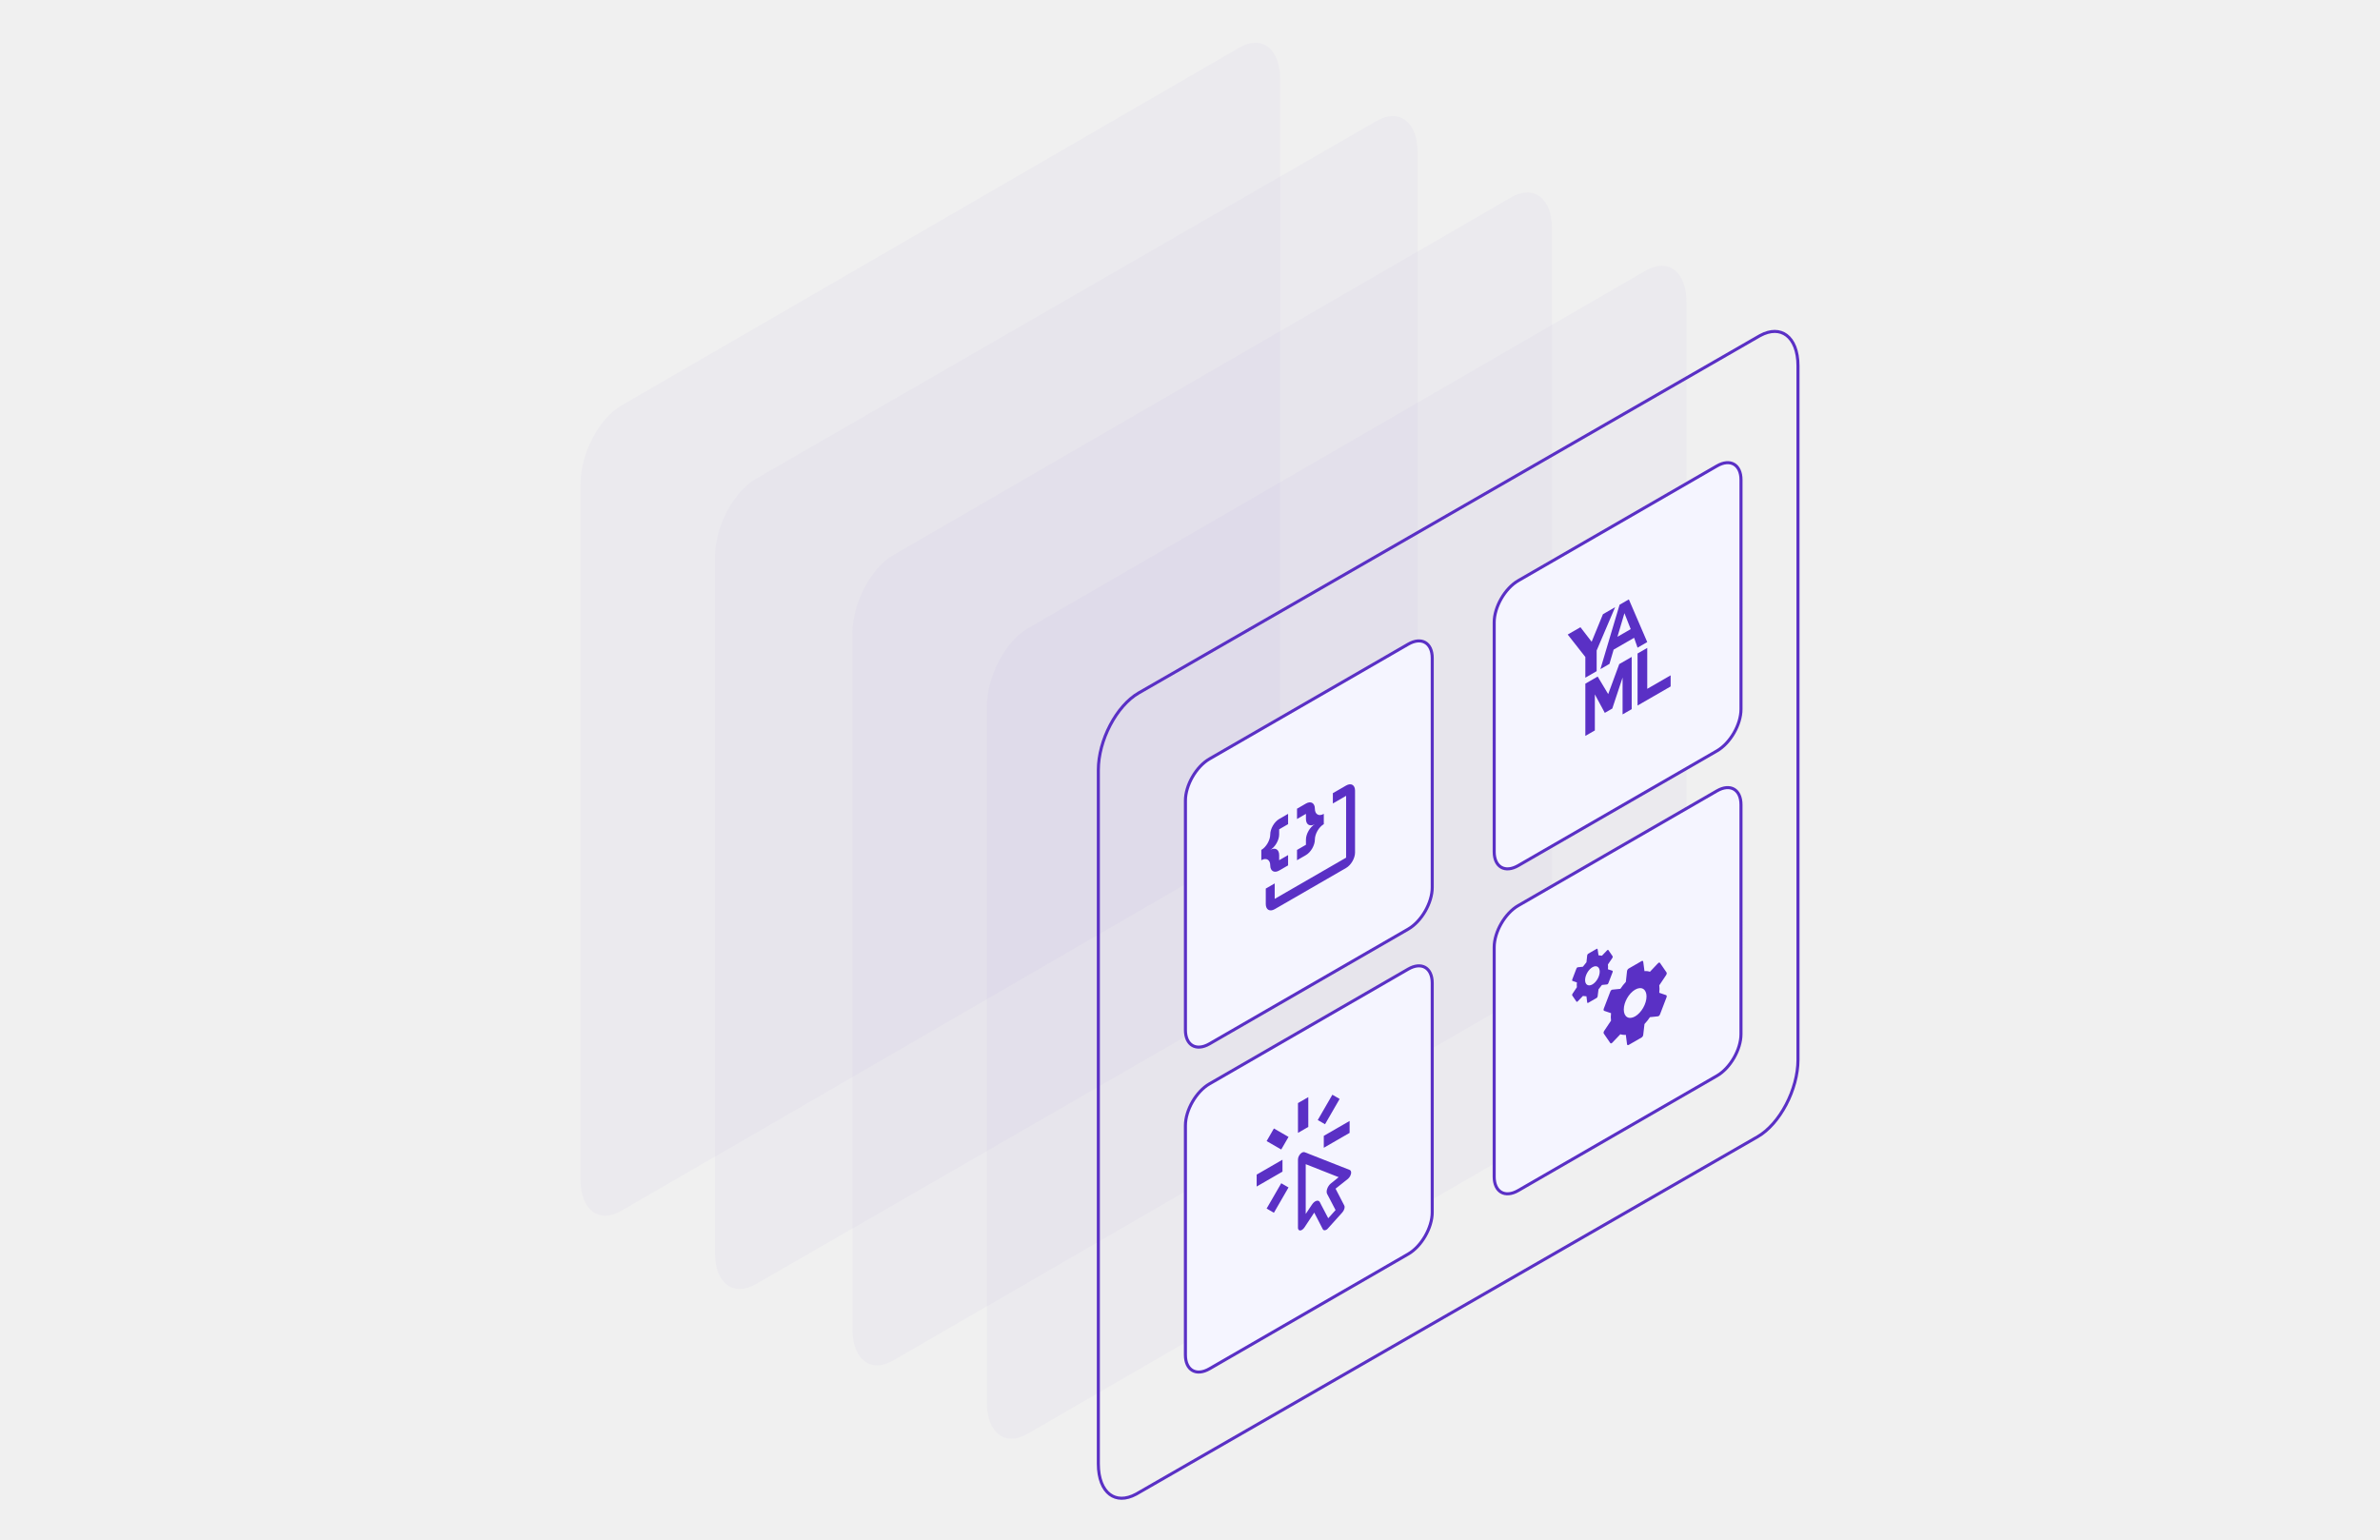
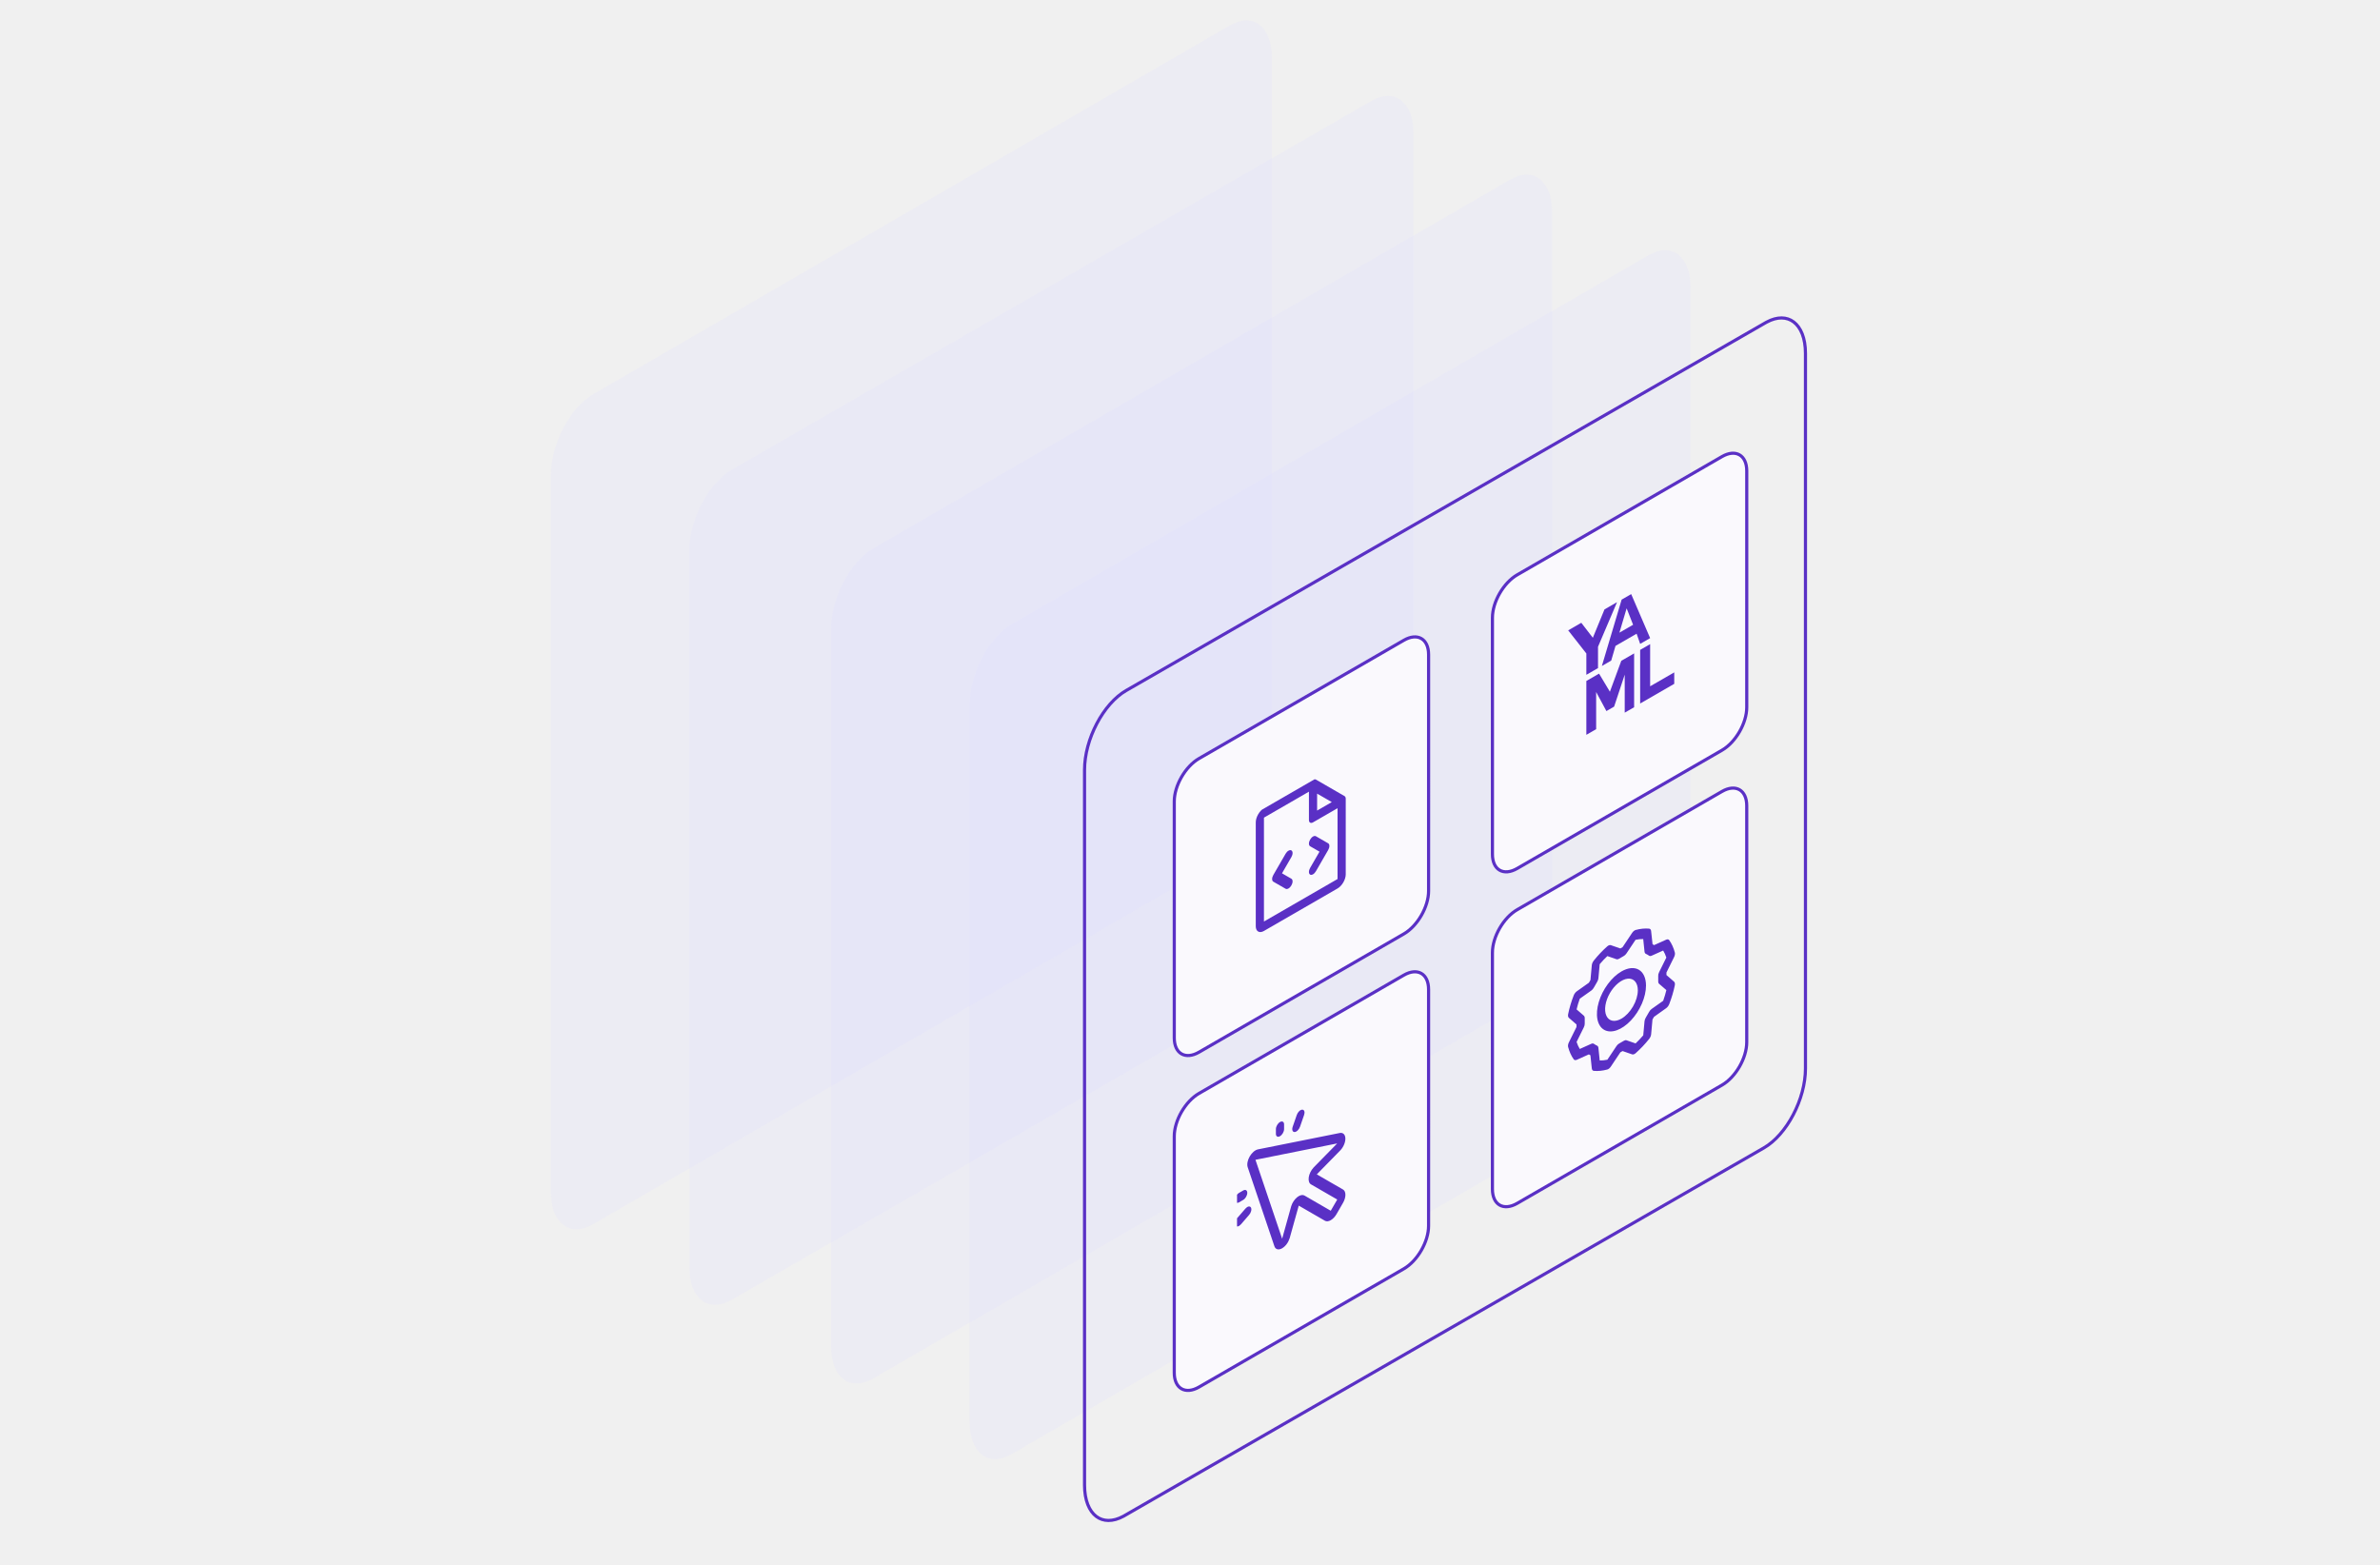
- <svg xmlns="http://www.w3.org/2000/svg" width="779" height="504" viewBox="0 0 779 504" fill="none">
-   <path opacity="0.03" d="M336.401 469.382L538.589 352.274C545.995 347.975 552 336.466 552 326.56V98.785C552 88.879 545.995 84.325 538.589 88.614L336.411 205.732C329.005 210.021 323 221.54 323 231.446V459.21C323 469.117 329.005 473.681 336.411 469.382H336.401Z" fill="#5a30c5" />
-   <path opacity="0.03" d="M292.401 445.382L494.589 328.274C501.995 323.975 508 312.466 508 302.56V74.785C508 64.879 501.995 60.325 494.589 64.614L292.411 181.732C285.005 186.021 279 197.54 279 207.446V435.21C279 445.117 285.005 449.681 292.411 445.382H292.401Z" fill="#5a30c5" />
-   <path opacity="0.03" d="M247.46 420.382L450.531 303.274C457.968 298.975 464 287.466 464 277.56V49.785C464 39.879 457.968 35.325 450.531 39.614L247.469 156.732C240.032 161.021 234 172.54 234 182.446V410.21C234 420.117 240.032 424.681 247.469 420.382H247.46Z" fill="#5a30c5" />
-   <path opacity="0.03" d="M203.401 396.382L405.589 279.274C412.995 274.975 419 263.466 419 253.56V25.785C419 15.879 412.995 11.325 405.589 15.614L203.411 132.732C196.005 137.021 190 148.54 190 158.446V386.21C190 396.117 196.005 400.681 203.411 396.382H203.401Z" fill="#5a30c5" />
-   <path d="M584.754 109.772C582.591 108.143 579.576 107.981 576.116 109.855L575.78 110.043L372.719 226.855C369.107 228.933 365.797 232.79 363.388 237.378C360.981 241.961 359.5 247.224 359.5 252.069V479.241C359.5 484.098 360.983 487.522 363.246 489.228C365.409 490.857 368.424 491.019 371.883 489.142L372.21 488.953L575.281 372.149C578.893 370.067 582.203 366.211 584.612 361.624C587.019 357.042 588.5 351.781 588.5 346.936V119.755C588.5 114.898 587.017 111.477 584.754 109.772Z" stroke="#5a30c5" />
-   <path d="M460.919 210.897L395.875 248.452C391.529 250.962 388.006 257.064 388.006 262.082L388.004 337.19C388.004 342.208 391.526 344.242 395.872 341.733L460.916 304.177C465.262 301.668 468.785 295.565 468.785 290.547L468.788 215.439C468.788 210.421 465.265 208.387 460.919 210.897Z" fill="#f5f5ff" stroke="#5a30c5" stroke-miterlimit="10" />
+ <svg xmlns="http://www.w3.org/2000/svg" width="756" height="497" viewBox="0 0 756 497" fill="none">
+   <path opacity="0.2" d="M321.401 461.882L523.589 344.774C530.995 340.475 537 328.966 537 319.06V91.285C537 81.379 530.995 76.825 523.589 81.114L321.411 198.232C314.005 202.521 308 214.04 308 223.946V451.71C308 461.617 314.005 466.181 321.411 461.882H321.401Z" fill="#DEDBFF" />
+   <path opacity="0.2" d="M277.401 437.882L479.589 320.774C486.995 316.475 493 304.966 493 295.06V67.285C493 57.379 486.995 52.825 479.589 57.114L277.411 174.232C270.005 178.521 264 190.04 264 199.946V427.71C264 437.617 270.005 442.181 277.411 437.882H277.401Z" fill="#DEDBFF" />
+   <path opacity="0.2" d="M232.46 412.882L435.531 295.774C442.968 291.475 449 279.966 449 270.06V42.285C449 32.379 442.968 27.825 435.531 32.114L232.469 149.232C225.032 153.521 219 165.04 219 174.946V402.71C219 412.617 225.032 417.181 232.469 412.882H232.46Z" fill="#DEDBFF" />
+   <path opacity="0.2" d="M188.401 388.882L390.589 271.774C397.995 267.475 404 255.966 404 246.06V18.285C404 8.379 397.995 3.825 390.589 8.114L188.411 125.232C181.005 129.521 175 141.04 175 150.946V378.71C175 388.617 181.005 393.181 188.411 388.882H188.401Z" fill="#DEDBFF" />
+   <path d="M569.754 102.272C567.591 100.643 564.576 100.481 561.116 102.355L560.78 102.543L357.719 219.355C354.107 221.433 350.797 225.29 348.388 229.878C345.981 234.461 344.5 239.724 344.5 244.569V471.741C344.5 476.598 345.983 480.022 348.246 481.728C350.409 483.357 353.424 483.519 356.883 481.642L357.21 481.453L560.281 364.649C563.893 362.567 567.203 358.711 569.612 354.124C572.019 349.542 573.5 344.281 573.5 339.436V112.255C573.5 107.398 572.017 103.977 569.754 102.272Z" stroke="#5A30C5" />
+   <path d="M445.919 203.397L380.875 240.952C376.529 243.462 373.006 249.564 373.006 254.582L373.004 329.69C373.004 334.708 376.526 336.742 380.872 334.233L445.916 296.677C450.262 294.168 453.785 288.065 453.785 283.047L453.788 207.939C453.788 202.921 450.265 200.887 445.919 203.397Z" fill="#FAF9FD" stroke="#5A30C5" stroke-miterlimit="10" />
  <g clip-path="url(#clip0_1058_36432)">
-     <path d="M418.685 268.128C417.078 269.056 415.763 271.334 415.763 273.189C415.763 275.045 414.448 277.322 412.841 278.25L412.841 281.624C414.448 280.696 415.763 281.456 415.763 283.311C415.763 285.167 417.078 285.926 418.685 284.998L421.606 283.311L421.607 279.937L418.685 281.624L418.685 279.937C418.685 278.081 417.37 277.322 415.763 278.25C417.37 277.322 418.685 275.045 418.685 273.189L418.685 271.502L421.607 269.815L421.607 266.441M427.451 263.067C429.058 262.139 430.373 262.898 430.373 264.754C430.372 266.61 431.687 267.369 433.294 266.441L433.294 269.815C431.687 270.743 430.372 273.02 430.372 274.876C430.372 276.732 429.057 279.009 427.45 279.937L424.528 281.624L424.528 278.25L427.45 276.563L427.45 274.876C427.45 273.02 428.765 270.743 430.372 269.815C428.765 270.743 427.451 269.984 427.451 268.128L427.451 266.441L424.529 268.128L424.529 264.754L427.451 263.067ZM443.521 258.849L443.52 279.093C443.52 280.965 442.22 283.218 440.598 284.154L417.223 297.651C415.616 298.578 414.301 297.836 414.301 295.964L414.302 290.903L417.223 289.216L417.223 294.277L440.598 280.78L440.599 260.536L436.26 263.041L436.26 259.668L440.599 257.162C442.221 256.226 443.521 256.977 443.521 258.849Z" fill="#5a30c5" />
+     <path d="M421.893 267.893C422.014 267.962 422.109 268.072 422.175 268.217C422.24 268.361 422.274 268.537 422.274 268.734C422.274 268.931 422.24 269.145 422.175 269.365C422.109 269.585 422.014 269.806 421.893 270.015L417.996 276.764C417.752 277.186 417.422 277.535 417.077 277.734C416.732 277.933 416.402 277.966 416.158 277.826C415.914 277.685 415.777 277.382 415.777 276.984C415.778 276.586 415.914 276.125 416.158 275.703L419.138 270.545L416.158 268.826C415.915 268.686 415.778 268.383 415.778 267.985C415.778 267.587 415.915 267.126 416.158 266.704C416.402 266.282 416.733 265.933 417.077 265.734C417.422 265.535 417.753 265.502 417.996 265.643L421.893 267.893ZM410.203 270.143C410.082 270.073 409.939 270.045 409.781 270.061C409.624 270.076 409.455 270.135 409.284 270.233C409.113 270.332 408.944 270.468 408.787 270.635C408.629 270.801 408.486 270.995 408.365 271.204L404.468 277.953C404.348 278.162 404.252 278.383 404.186 278.603C404.121 278.823 404.087 279.037 404.087 279.234C404.087 279.432 404.121 279.607 404.186 279.752C404.252 279.896 404.347 280.006 404.468 280.076L408.365 282.325C408.485 282.395 408.629 282.423 408.786 282.407C408.944 282.392 409.113 282.333 409.284 282.234C409.454 282.136 409.623 281.999 409.781 281.833C409.939 281.666 410.082 281.473 410.203 281.264C410.323 281.055 410.419 280.834 410.484 280.615C410.55 280.395 410.583 280.18 410.583 279.983C410.583 279.786 410.55 279.61 410.484 279.466C410.419 279.322 410.323 279.212 410.203 279.142L407.224 277.424L410.203 272.265C410.324 272.056 410.42 271.835 410.485 271.615C410.55 271.396 410.584 271.181 410.584 270.984C410.584 270.787 410.55 270.611 410.485 270.467C410.42 270.322 410.324 270.212 410.203 270.143ZM427.469 253.736L427.468 277.733C427.468 278.529 427.194 279.45 426.707 280.294C426.22 281.138 425.559 281.835 424.87 282.233L401.49 295.732C400.801 296.13 400.14 296.196 399.653 295.914C399.166 295.633 398.892 295.028 398.892 294.233L398.893 261.236C398.893 260.44 399.167 259.519 399.654 258.675C400.142 257.832 400.802 257.134 401.491 256.736L417.078 247.737C417.249 247.638 417.418 247.579 417.575 247.563C417.733 247.547 417.876 247.575 417.997 247.645L427.089 252.894C427.209 252.964 427.305 253.074 427.37 253.218C427.435 253.363 427.469 253.539 427.469 253.736ZM418.377 257.486L423.035 254.796L418.377 252.107L418.377 257.486ZM424.87 279.233L424.871 256.735L417.078 261.235C416.733 261.434 416.403 261.467 416.159 261.326C415.916 261.186 415.779 260.883 415.779 260.485L415.779 251.486L401.491 259.736L401.49 292.733L424.87 279.233Z" fill="#5A30C5" />
  </g>
-   <path d="M460.916 317.276L395.872 354.832C391.526 357.341 388.003 363.443 388.003 368.461L388 443.569C388 448.587 391.523 450.621 395.869 448.112L460.913 410.556C465.259 408.047 468.782 401.944 468.782 396.926L468.784 321.819C468.784 316.8 465.262 314.766 460.916 317.276Z" fill="#f5f5ff" stroke="#5a30c5" stroke-miterlimit="10" />
+   <path d="M445.916 309.776L380.872 347.332C376.526 349.841 373.003 355.943 373.003 360.961L373 436.069C373 441.087 376.523 443.121 380.869 440.612L445.913 403.056C450.259 400.547 453.782 394.444 453.782 389.426L453.784 314.319C453.784 309.3 450.262 307.266 445.916 309.776Z" fill="#FAF9FD" stroke="#5A30C5" stroke-miterlimit="10" />
  <g clip-path="url(#clip1_1058_36432)">
-     <path d="M427.376 381.131L438.158 385.385L436.671 386.595L435.589 387.454C434.525 388.323 433.916 390.04 434.389 390.879L434.846 391.748L437.144 396.158L434.744 398.832L432.446 394.441L432.006 393.563C431.55 392.675 430.282 393.055 429.437 394.343L428.575 395.622L427.375 397.427L427.376 381.131ZM426.125 377.345C425.784 377.542 425.458 377.887 425.217 378.304C424.976 378.721 424.841 379.177 424.841 379.57L424.84 401.916C424.84 402.736 425.414 403.067 426.124 402.657C426.445 402.472 426.716 402.199 426.936 401.877L430.164 396.988L432.969 402.433C433.189 402.833 433.645 402.882 434.135 402.599C434.321 402.491 434.507 402.384 434.693 402.12L439.358 396.929C440 396.207 440.304 395.134 439.966 394.607L437.144 389.152L441.217 385.922C441.488 385.668 441.741 385.385 441.944 384.995C442.4 384.107 442.333 383.229 441.741 383.004L426.97 377.189L426.953 377.218C426.734 377.13 426.446 377.16 426.125 377.345ZM433.291 375.764L433.291 371.861L441.742 366.982L441.742 370.885L433.291 375.764ZM431.314 366.679L436.097 358.395L438.48 359.77L433.697 368.055L431.314 366.679ZM424.841 361.127L428.221 359.175L428.221 368.934L424.841 370.885L424.841 361.127ZM414.581 395.661L419.365 387.377L421.747 388.752L416.964 397.037L414.581 395.661ZM414.582 373.569L416.965 369.441L421.748 372.203L419.365 376.33L414.582 373.569ZM419.77 383.571L411.32 388.45L411.32 384.547L419.77 379.668L419.77 383.571Z" fill="#5a30c5" />
+     <path d="M405.287 360.178L405.287 358.678C405.287 358.28 405.424 357.82 405.668 357.398C405.911 356.976 406.242 356.627 406.586 356.428C406.931 356.229 407.261 356.196 407.505 356.337C407.748 356.478 407.885 356.78 407.885 357.178L407.885 358.678C407.885 359.076 407.748 359.536 407.505 359.958C407.261 360.38 406.931 360.729 406.586 360.928C406.242 361.127 405.911 361.159 405.668 361.019C405.424 360.878 405.287 360.576 405.287 360.178ZM393.597 381.926L394.896 381.176C395.24 380.977 395.571 380.628 395.814 380.207C396.058 379.785 396.195 379.324 396.195 378.926C396.195 378.529 396.058 378.226 395.814 378.085C395.571 377.945 395.24 377.978 394.896 378.176L393.597 378.926C393.252 379.125 392.922 379.474 392.678 379.896C392.435 380.318 392.298 380.778 392.298 381.176C392.298 381.574 392.435 381.876 392.678 382.017C392.922 382.158 393.252 382.125 393.597 381.926ZM411.2 359.606C411.353 359.606 411.519 359.563 411.689 359.478C411.86 359.394 412.031 359.27 412.193 359.115C412.355 358.959 412.504 358.774 412.633 358.57C412.762 358.366 412.868 358.148 412.944 357.928L414.243 354.178C414.397 353.733 414.423 353.307 414.314 352.992C414.205 352.678 413.971 352.501 413.663 352.501C413.355 352.501 412.998 352.677 412.671 352.992C412.344 353.306 412.074 353.732 411.92 354.177L410.621 357.927C410.544 358.147 410.499 358.365 410.486 358.569C410.474 358.773 410.495 358.958 410.549 359.114C410.603 359.27 410.688 359.393 410.8 359.478C410.912 359.562 411.048 359.606 411.2 359.606ZM395.613 383.921L393.015 386.921C392.707 387.277 392.473 387.724 392.364 388.164C392.255 388.604 392.281 389.002 392.435 389.268C392.589 389.535 392.859 389.65 393.186 389.587C393.513 389.524 393.87 389.288 394.178 388.932L396.776 385.932C396.928 385.756 397.064 385.556 397.176 385.342C397.288 385.129 397.373 384.907 397.427 384.689C397.481 384.471 397.502 384.261 397.49 384.072C397.478 383.882 397.432 383.717 397.356 383.585C397.28 383.453 397.174 383.357 397.045 383.302C396.916 383.247 396.767 383.235 396.605 383.267C396.443 383.298 396.272 383.372 396.102 383.484C395.932 383.596 395.766 383.745 395.613 383.921ZM426.606 377.865C426.847 378.004 427.039 378.225 427.169 378.513C427.3 378.802 427.367 379.153 427.367 379.547C427.367 379.941 427.3 380.37 427.169 380.809C427.039 381.249 426.847 381.69 426.606 382.108L424.547 385.674C424.306 386.092 424.019 386.478 423.704 386.811C423.389 387.144 423.051 387.416 422.71 387.613C422.369 387.81 422.031 387.928 421.716 387.959C421.4 387.99 421.114 387.935 420.873 387.795L412.544 382.985L409.67 393.285C409.67 393.304 409.657 393.332 409.649 393.357C409.45 394.007 409.119 394.654 408.698 395.217C408.276 395.78 407.783 396.235 407.278 396.524L407.15 396.598C406.624 396.876 406.118 396.957 405.699 396.83C405.281 396.702 404.971 396.373 404.81 395.887L396.325 370.775C396.179 370.334 396.161 369.783 396.274 369.182C396.386 368.582 396.624 367.955 396.962 367.37C397.299 366.786 397.723 366.266 398.187 365.868C398.651 365.471 399.137 365.21 399.592 365.116L425.582 359.909C426.079 359.814 426.514 359.924 426.83 360.224C427.146 360.524 427.328 361 427.353 361.59C427.377 362.18 427.243 362.856 426.968 363.529C426.693 364.203 426.29 364.842 425.811 365.364L425.759 365.418L418.275 373.056L426.606 377.865ZM424.77 381.046L416.439 376.236C416.139 376.064 415.917 375.767 415.792 375.372C415.667 374.976 415.643 374.495 415.722 373.968C415.801 373.442 415.981 372.887 416.245 372.352C416.51 371.818 416.851 371.319 417.24 370.9L417.292 370.843L424.752 363.228L398.793 368.427L407.267 393.505L410.133 383.226C410.133 383.205 410.146 383.177 410.154 383.152C410.323 382.606 410.584 382.061 410.915 381.565C411.246 381.069 411.636 380.636 412.052 380.305C412.213 380.178 412.376 380.066 412.539 379.971C413.227 379.574 413.887 379.51 414.374 379.791L422.709 384.615L424.77 381.046Z" fill="#5A30C5" />
  </g>
-   <path d="M561.982 152.544L496.938 190.1C492.592 192.609 489.069 198.711 489.069 203.729L489.067 278.837C489.066 283.855 492.589 285.889 496.935 283.38L561.979 245.824C566.325 243.315 569.848 237.213 569.848 232.194L569.851 157.087C569.851 152.068 566.328 150.035 561.982 152.544Z" fill="#f5f5ff" stroke="#5a30c5" stroke-miterlimit="10" />
+   <path d="M546.982 145.044L481.938 182.6C477.592 185.109 474.069 191.211 474.069 196.229L474.067 271.337C474.066 276.355 477.589 278.389 481.935 275.88L546.979 238.324C551.325 235.815 554.848 229.713 554.848 224.694L554.851 149.587C554.851 144.568 551.328 142.535 546.982 145.044Z" fill="#FAF9FD" stroke="#5A30C5" stroke-miterlimit="10" />
  <g clip-path="url(#clip2_1058_36432)">
-     <path d="M528.646 198.783L522.604 212.954L522.604 219.725L518.901 221.863L518.901 215.091L513.131 207.741L517.293 205.338L520.962 210.098L524.662 201.083L528.646 198.783Z" fill="#5a30c5" />
-     <path d="M534.863 208.807L528.161 212.676L526.798 217.345L523.83 219.058L530.106 197.981L533.142 196.228L539.162 210.206L535.991 212.037L534.863 208.807L534.863 208.807ZM533.75 205.965L531.696 200.746L529.403 208.474L533.75 205.965Z" fill="#5a30c5" />
-     <path d="M518.901 223.821L518.9 240.927L522.013 239.13L522.013 227.33L525.27 233.381L527.72 231.967L531.089 221.811L531.088 233.887L534.074 232.163L534.075 215.06L529.998 217.413L526.38 227.238L522.936 221.491L518.901 223.821Z" fill="#5a30c5" />
-     <path d="M546.818 221.091L539.162 225.511L539.162 212.118L535.991 213.949L535.991 230.982L546.818 224.731L546.818 221.091L546.818 221.091Z" fill="#5a30c5" />
+     <path d="M513.646 191.283L507.604 205.454L507.604 212.225L503.901 214.363L503.901 207.591L498.131 200.241L502.293 197.838L505.962 202.598L509.662 193.583L513.646 191.283Z" fill="#5A30C5" />
+     <path d="M519.863 201.307L513.161 205.176L511.798 209.845L508.83 211.558L515.106 190.481L518.142 188.728L524.162 202.706L520.991 204.537L519.863 201.307L519.863 201.307ZM518.75 198.465L516.696 193.246L514.403 200.974L518.75 198.465Z" fill="#5A30C5" />
+     <path d="M503.901 216.321L503.9 233.427L507.013 231.63L507.013 219.83L510.27 225.881L512.72 224.467L516.089 214.311L516.088 226.387L519.074 224.663L519.075 207.56L514.998 209.913L511.38 219.738L507.936 213.991L503.901 216.321Z" fill="#5A30C5" />
+     <path d="M531.818 213.591L524.162 218.011L524.162 204.618L520.991 206.449L520.991 223.482L531.818 217.231L531.818 213.591L531.818 213.591Z" fill="#5A30C5" />
  </g>
-   <path d="M561.979 258.923L496.935 296.479C492.589 298.988 489.066 305.09 489.066 310.108L489.063 385.216C489.063 390.234 492.586 392.268 496.932 389.759L561.976 352.203C566.322 349.694 569.845 343.591 569.845 338.573L569.847 263.466C569.847 258.447 566.325 256.413 561.979 258.923Z" fill="#f5f5ff" stroke="#5a30c5" stroke-miterlimit="10" />
+   <path d="M546.979 251.423L481.935 288.979C477.589 291.488 474.066 297.59 474.066 302.608L474.063 377.716C474.063 382.734 477.586 384.768 481.932 382.259L546.976 344.703C551.322 342.194 554.845 336.091 554.845 331.073L554.847 255.966C554.847 250.947 551.325 248.913 546.979 251.423Z" fill="#FAF9FD" stroke="#5A30C5" stroke-miterlimit="10" />
  <g clip-path="url(#clip3_1058_36432)">
-     <path d="M535.204 332.741C537.253 331.557 538.924 328.628 538.924 326.217C538.924 323.805 537.254 322.805 535.204 323.988C533.139 325.181 531.484 328.101 531.484 330.512C531.484 332.924 533.139 333.933 535.204 332.741ZM543.099 325.021L545.346 325.795C545.543 325.878 545.604 326.164 545.467 326.529L543.341 332.079C543.205 332.426 542.947 332.682 542.689 332.724L540.047 332.999C539.5 333.815 538.893 334.576 538.255 335.266L537.845 338.807C537.815 339.128 537.587 339.492 537.329 339.641L533.078 342.095C532.805 342.253 532.592 342.144 532.547 341.866L532.152 338.79C531.499 338.845 530.907 338.776 530.361 338.592L527.704 341.376C527.476 341.615 527.187 341.674 527.066 341.476L524.941 338.381C524.804 338.174 524.865 337.817 525.062 337.507L527.309 334.138L527.233 332.967L527.309 331.69L525.062 330.934C524.865 330.851 524.804 330.547 524.941 330.2L527.066 324.65C527.188 324.294 527.476 324.02 527.704 323.996L530.361 323.73C530.908 322.915 531.5 322.144 532.153 321.463L532.547 317.913C532.593 317.601 532.805 317.246 533.079 317.088L537.33 314.634C537.588 314.485 537.816 314.585 537.846 314.854L538.256 317.939C538.893 317.875 539.501 317.953 540.047 318.137L542.689 315.344C542.947 315.088 543.205 315.046 543.342 315.253L545.467 318.348C545.604 318.537 545.543 318.912 545.346 319.222L543.099 322.574L543.175 323.762L543.099 325.021ZM521.221 322.274C522.542 321.511 523.605 319.647 523.605 318.093C523.605 316.539 522.542 315.884 521.222 316.647C520.585 317.014 519.975 317.664 519.525 318.453C519.075 319.242 518.823 320.106 518.823 320.854C518.823 322.408 519.901 323.036 521.221 322.274ZM526.292 317.327L527.765 317.799C527.871 317.862 527.902 318.059 527.811 318.29L526.444 321.866C526.368 322.088 526.186 322.265 526.034 322.281L524.334 322.459L523.21 323.894L522.922 326.186C522.891 326.4 522.755 326.622 522.588 326.718L519.855 328.296C519.673 328.401 519.536 328.337 519.506 328.158L519.263 326.173L518.109 326.053L516.378 327.856C516.242 328.007 516.074 328.032 515.983 327.906L514.617 325.908C514.526 325.782 514.572 325.542 514.693 325.346L516.135 323.192L516.09 322.432L516.135 321.62L514.693 321.131C514.572 321.076 514.526 320.888 514.617 320.657L515.984 317.081C516.075 316.85 516.242 316.682 516.379 316.675L518.094 316.488L519.263 315.027L519.506 312.761C519.537 312.547 519.673 312.325 519.855 312.22L522.588 310.642C522.755 310.546 522.892 310.61 522.922 310.789L523.211 312.748L524.334 312.885L526.034 311.099C526.186 310.94 526.368 310.907 526.444 311.041L527.811 313.039C527.902 313.165 527.871 313.397 527.765 313.583L526.292 315.755L526.338 316.515L526.292 317.327Z" fill="#5a30c5" />
+     <path d="M515.055 308.587C513.514 309.477 512.007 310.874 510.725 312.603C509.444 314.332 508.445 316.314 507.855 318.299C507.265 320.284 507.111 322.183 507.411 323.755C507.712 325.327 508.454 326.502 509.544 327.131C510.634 327.76 512.023 327.815 513.534 327.29C515.046 326.764 516.613 325.681 518.037 324.178C519.461 322.674 520.678 320.818 521.535 318.844C522.391 316.87 522.848 314.866 522.848 313.086C522.846 310.701 522.025 308.888 520.563 308.045C519.102 307.201 517.121 307.396 515.055 308.587ZM515.055 323.585C514.027 324.178 513.023 324.407 512.168 324.241C511.314 324.075 510.648 323.522 510.255 322.653C509.862 321.784 509.759 320.637 509.959 319.358C510.16 318.078 510.655 316.723 511.381 315.465C512.108 314.206 513.034 313.1 514.042 312.287C515.049 311.473 516.094 310.989 517.043 310.895C517.993 310.801 518.804 311.101 519.375 311.758C519.946 312.415 520.251 313.399 520.251 314.586C520.25 316.177 519.703 318.019 518.729 319.707C517.754 321.394 516.433 322.79 515.055 323.585ZM529.343 309.741C529.349 309.467 529.349 309.197 529.343 308.931L531.765 304.038C531.892 303.781 531.98 303.515 532.022 303.261C532.064 303.007 532.058 302.772 532.006 302.575C531.609 301.081 531.015 299.769 530.239 298.674C530.138 298.531 529.997 298.44 529.828 298.41C529.659 298.38 529.466 298.41 529.265 298.5L525.414 300.228C525.254 300.126 525.091 300.032 524.927 299.947L524.472 295.751C524.449 295.533 524.379 295.351 524.268 295.219C524.157 295.088 524.008 295.012 523.833 294.996C522.496 294.874 521.063 295.016 519.571 295.419C519.374 295.472 519.168 295.585 518.969 295.748C518.77 295.912 518.583 296.121 518.425 296.36L515.406 300.885C515.172 301.02 514.939 301.155 514.705 301.29L511.678 300.246C511.52 300.191 511.333 300.197 511.134 300.264C510.935 300.33 510.729 300.456 510.532 300.63C509.04 301.951 507.606 303.465 506.27 305.131C506.095 305.349 505.947 305.597 505.836 305.857C505.725 306.116 505.655 306.379 505.632 306.624L505.203 311.326C505.034 311.61 504.872 311.891 504.716 312.17L500.855 314.911C500.654 315.054 500.461 315.246 500.292 315.472C500.123 315.698 499.982 315.951 499.881 316.212C499.107 318.202 498.514 320.2 498.116 322.152C498.064 322.41 498.058 322.651 498.1 322.856C498.142 323.062 498.231 323.227 498.358 323.336L500.767 325.43C500.767 325.7 500.767 325.97 500.767 326.24L498.349 331.131C498.222 331.388 498.135 331.654 498.093 331.908C498.051 332.162 498.057 332.397 498.109 332.593C498.506 334.088 499.1 335.4 499.875 336.495C499.977 336.638 500.118 336.728 500.287 336.759C500.456 336.789 500.649 336.758 500.85 336.669L504.701 334.94C504.862 335.042 505.024 335.136 505.188 335.222L505.637 339.42C505.661 339.639 505.731 339.821 505.842 339.952C505.953 340.083 506.102 340.16 506.277 340.176C507.614 340.298 509.047 340.155 510.539 339.753C510.736 339.7 510.942 339.587 511.141 339.423C511.34 339.26 511.527 339.05 511.685 338.812L514.704 334.287C514.938 334.159 515.171 334.024 515.405 333.882L518.431 334.931C518.59 334.986 518.777 334.98 518.976 334.913C519.175 334.847 519.381 334.721 519.578 334.547C521.07 333.227 522.504 331.713 523.84 330.046C524.015 329.828 524.163 329.58 524.274 329.32C524.385 329.061 524.455 328.798 524.478 328.553L524.907 323.859C525.076 323.576 525.238 323.295 525.394 323.015L529.255 320.261C529.456 320.118 529.648 319.925 529.818 319.7C529.987 319.474 530.128 319.22 530.229 318.959C531.003 316.969 531.596 314.972 531.994 313.019C532.046 312.762 532.052 312.521 532.01 312.315C531.968 312.109 531.879 311.945 531.752 311.835L529.343 309.741ZM526.729 310.032C526.756 310.558 526.756 311.101 526.729 311.659C526.709 312.041 526.81 312.349 527.011 312.523L529.315 314.517C529.051 315.64 528.712 316.776 528.303 317.913L524.634 320.512C524.314 320.737 524.019 321.084 523.806 321.485C523.493 322.071 523.161 322.648 522.809 323.212C522.569 323.597 522.416 324.026 522.38 324.415L521.973 328.884C521.193 329.807 520.377 330.668 519.537 331.458L516.657 330.461C516.427 330.381 516.14 330.431 515.845 330.602L515.767 330.647C515.298 330.95 514.827 331.221 514.358 331.46C514.037 331.624 513.72 331.923 513.468 332.3L510.581 336.629C509.741 336.809 508.926 336.889 508.146 336.868L507.73 332.876C507.695 332.528 507.542 332.275 507.302 332.167C506.95 332.009 506.618 331.817 506.305 331.592C506.092 331.437 505.797 331.431 505.477 331.575L501.811 333.219C501.402 332.555 501.064 331.809 500.799 330.991L503.103 326.335C503.305 325.929 503.405 325.504 503.386 325.144C503.358 324.618 503.358 324.075 503.386 323.517C503.405 323.135 503.305 322.827 503.104 322.653L500.8 320.652C501.064 319.529 501.403 318.392 501.811 317.255L505.476 314.659C505.795 314.434 506.091 314.087 506.304 313.686C506.617 313.1 506.949 312.523 507.301 311.96C507.542 311.574 507.696 311.144 507.731 310.753L508.139 306.286C508.919 305.364 509.734 304.502 510.574 303.712L513.455 304.71C513.706 304.797 514.023 304.73 514.344 304.522C514.814 304.219 515.284 303.947 515.754 303.708C516.075 303.545 516.392 303.246 516.643 302.868L519.529 298.542C520.369 298.362 521.184 298.283 521.964 298.304L522.379 302.295C522.415 302.644 522.568 302.896 522.808 303.004C523.16 303.162 523.492 303.354 523.805 303.58C524.018 303.734 524.313 303.74 524.633 303.596L528.299 301.95C528.708 302.615 529.046 303.361 529.31 304.178L527.006 308.835C526.803 309.245 526.702 309.673 526.724 310.035L526.729 310.032Z" fill="#5A30C5" />
  </g>
  <defs>
    <clipPath id="clip0_1058_36432">
-       <rect width="40.488" height="40.488" fill="white" transform="matrix(0.86601 -0.500028 -3.185e-05 1 411.38 267.285)" />
+       <rect width="40.488" height="40.488" fill="white" transform="matrix(0.86601 -0.500028 -3.185e-05 1 396.38 259.785)" />
    </clipPath>
    <clipPath id="clip1_1058_36432">
-       <rect width="46.839" height="46.839" fill="white" transform="matrix(0.86601 -0.500028 -3.18649e-05 1 407.94 370.886)" />
+       <rect width="46.839" height="46.839" fill="white" transform="matrix(0.86601 -0.500028 -3.18649e-05 1 392.94 363.386)" />
    </clipPath>
    <clipPath id="clip2_1058_36432">
-       <rect width="38.9" height="36.518" fill="white" transform="matrix(0.86601 -0.500028 -3.18649e-05 1 513.131 207.741)" />
+       <rect width="38.9" height="36.518" fill="white" transform="matrix(0.86601 -0.500028 -3.18649e-05 1 498.131 200.241)" />
    </clipPath>
    <clipPath id="clip3_1058_36432">
-       <rect width="42.075" height="42.869" fill="white" transform="matrix(0.86601 -0.500028 -3.18649e-05 1 511.065 313.723)" />
+       <rect width="42.075" height="42.869" fill="white" transform="matrix(0.86601 -0.500028 -3.18649e-05 1 496.065 306.223)" />
    </clipPath>
  </defs>
</svg>
